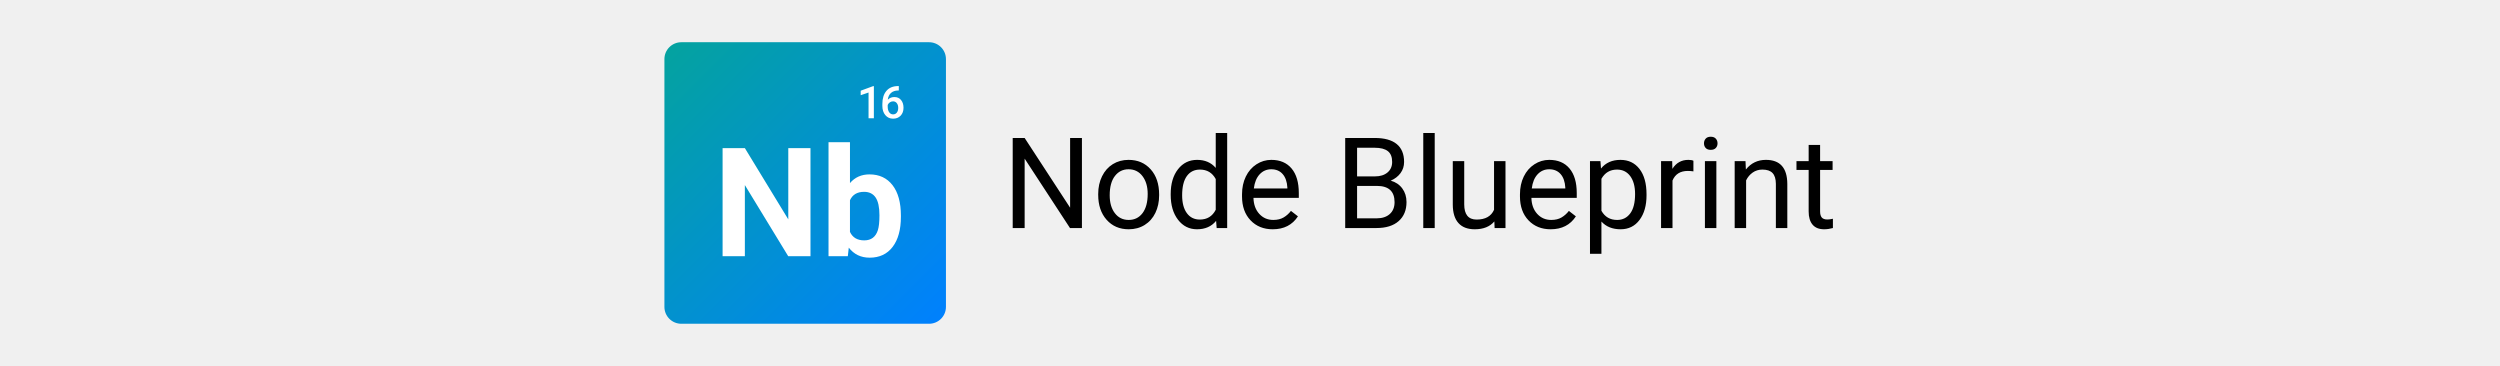
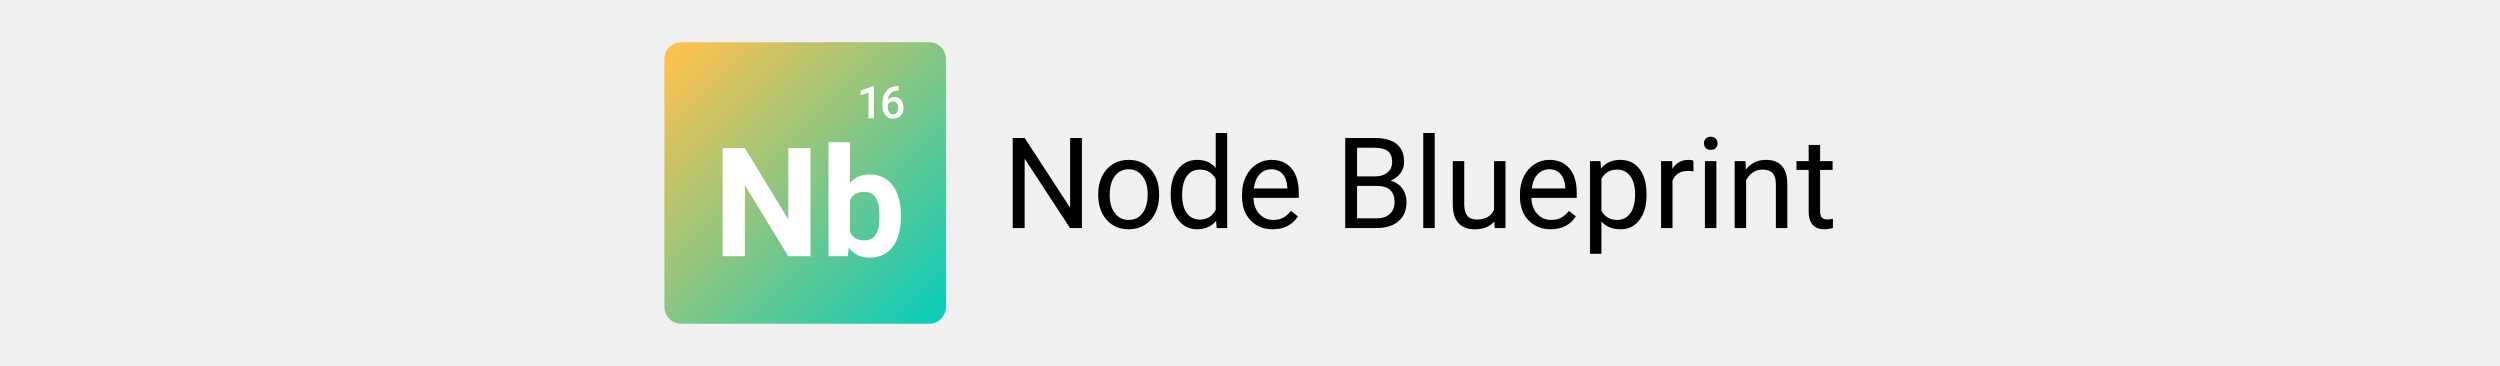
<svg xmlns="http://www.w3.org/2000/svg" width="888" height="130" viewBox="0 0 888 130">
  <defs>
-     <linearGradient x1="0%" y1="0%" y2="100%" id="a">
-       <stop stop-color="#04A39E" offset="0%" />
-       <stop stop-color="#0080FF" offset="100%" />
+     <linearGradient x1="2.665%" y1="2.665%" x2="98.729%" y2="98.729%" id="a">
+       <stop stop-color="#FFC14D" offset="0%" />
+       <stop stop-color="#08CCBB" offset="100%" />
    </linearGradient>
  </defs>
  <g fill="none" fill-rule="evenodd">
    <rect fill="url(#a)" x="236" y="15" width="100" height="100" rx="6" />
    <path d="M287.882 91h-7.91L264.574 65.74V91h-7.91V52.609h7.91l15.425 25.312v-25.312h7.884V91zm32.115-14.001c0 4.57-.976 8.134-2.927 10.692-1.951 2.558-4.676 3.836-8.174 3.836-3.094 0-5.563-1.187-7.409-3.56L301.145 91h-6.855V50.5h7.62v14.528c1.758-2.057 4.069-3.085 6.935-3.085 3.48 0 6.209 1.279 8.187 3.836 1.978 2.558 2.966 6.157 2.966 10.797v.422zm-7.62-.554c0-2.883-.457-4.988-1.371-6.315-.914-1.327-2.276-1.991-4.087-1.991-2.426 0-4.096.993-5.01 2.979v11.259c.932 2.004 2.619 3.006 5.062 3.006 2.461 0 4.078-1.213 4.852-3.639.369-1.16.554-2.927.554-5.3zM310.398 42h-1.891v-9.133l-2.789.953V32.219l4.438-1.633h.242V42zm8.859-11.43v1.57h-.234c-1.063.016-1.911.307-2.547.875-.635.568-1.013 1.372-1.133 2.414.609-.641 1.388-.961 2.336-.961 1.005 0 1.798.354 2.379 1.062.581.708.871 1.622.871 2.742 0 1.156-.34 2.092-1.02 2.809-.68.716-1.572 1.074-2.676 1.074-1.135 0-2.056-.419-2.762-1.258-.706-.839-1.059-1.937-1.059-3.297v-.648c0-1.995.486-3.557 1.457-4.688.971-1.13 2.368-1.695 4.191-1.695h.195zM317.219 36c-.417 0-.798.117-1.145.352s-.6.547-.762.938v.578c0 .844.177 1.514.531 2.012.354.497.812.746 1.375.746s1.008-.211 1.336-.633c.328-.422.492-.977.492-1.664s-.167-1.247-.5-1.68C318.214 36.216 317.771 36 317.219 36z" fill="#FFF" />
    <path d="M384.301 81h-4.241l-16.106-24.653V81h-4.241V49.008h4.241l16.15 24.763V49.008h4.197V81zm5.779-12.107c0-2.329.458-4.424 1.373-6.284.916-1.86 2.19-3.296 3.823-4.307 1.633-1.011 3.497-1.516 5.592-1.516 3.237 0 5.856 1.121 7.855 3.362 2 2.241 2.999 5.222 2.999 8.943v.286c0 2.314-.443 4.391-1.329 6.229-.886 1.838-2.153 3.27-3.801 4.296-1.648 1.025-3.541 1.538-5.68 1.538-3.223 0-5.834-1.121-7.833-3.362-2-2.241-2.999-5.208-2.999-8.899v-.286zm4.087.483c0 2.637.612 4.753 1.835 6.35 1.223 1.597 2.86 2.395 4.911 2.395 2.065 0 3.706-.809 4.922-2.428 1.216-1.619 1.824-3.885 1.824-6.801 0-2.607-.619-4.72-1.857-6.339-1.238-1.619-2.882-2.428-4.933-2.428-2.007 0-3.625.798-4.856 2.395-1.23 1.597-1.846 3.882-1.846 6.855zm21.665-.461c0-3.647.864-6.581 2.593-8.8 1.729-2.219 3.992-3.329 6.79-3.329 2.783 0 4.988.952 6.614 2.856V47.25h4.065V81h-3.735l-.198-2.549c-1.626 1.992-3.889 2.988-6.79 2.988-2.754 0-4.999-1.128-6.735-3.384-1.736-2.256-2.604-5.2-2.604-8.833v-.308zm4.065.461c0 2.695.557 4.805 1.67 6.328 1.113 1.523 2.651 2.285 4.614 2.285 2.578 0 4.46-1.157 5.647-3.472V63.598c-1.216-2.241-3.083-3.362-5.603-3.362-1.992 0-3.545.769-4.658 2.307-1.113 1.538-1.67 3.816-1.67 6.833zm32.168 12.063c-3.223 0-5.845-1.058-7.866-3.175-2.021-2.117-3.032-4.947-3.032-8.492v-.747c0-2.358.45-4.464 1.351-6.317.901-1.853 2.161-3.303 3.779-4.351 1.619-1.047 3.373-1.571 5.262-1.571 3.091 0 5.493 1.018 7.207 3.054 1.714 2.036 2.571 4.951 2.571 8.745v1.692h-16.106c.059 2.344.743 4.237 2.054 5.68 1.311 1.443 2.977 2.164 4.999 2.164 1.436 0 2.651-.293 3.647-.879.996-.586 1.868-1.362 2.615-2.329l2.483 1.934c-1.992 3.062-4.98 4.592-8.965 4.592zm-.505-21.313c-1.641 0-3.018.597-4.131 1.791-1.113 1.194-1.802 2.867-2.065 5.021h11.909v-.308c-.117-2.065-.674-3.666-1.67-4.801-.996-1.135-2.344-1.703-4.043-1.703zM477.816 81V49.008h10.459c3.472 0 6.083.718 7.833 2.153 1.75 1.436 2.626 3.56 2.626 6.372 0 1.494-.425 2.816-1.274 3.966-.85 1.15-2.007 2.04-3.472 2.67 1.729.483 3.094 1.403 4.098 2.758 1.003 1.355 1.505 2.97 1.505 4.845 0 2.871-.93 5.127-2.791 6.768C494.94 80.18 492.311 81 488.913 81h-11.096zm4.219-14.963V77.55h6.965c1.963 0 3.512-.509 4.647-1.527 1.135-1.018 1.703-2.421 1.703-4.208 0-3.853-2.095-5.779-6.284-5.779h-7.031zm0-3.384h6.372c1.846 0 3.322-.461 4.427-1.384 1.106-.923 1.659-2.175 1.659-3.757 0-1.758-.513-3.036-1.538-3.834-1.025-.798-2.585-1.198-4.68-1.198h-6.24V62.653zM509.611 81h-4.065V47.25h4.065V81zm21.182-2.351c-1.582 1.86-3.904 2.791-6.965 2.791-2.534 0-4.464-.736-5.79-2.208-1.326-1.472-1.996-3.651-2.01-6.537v-15.469h4.065v15.359c0 3.604 1.465 5.405 4.395 5.405 3.105 0 5.171-1.157 6.196-3.472V57.226h4.065V81h-3.867l-.088-2.351zm19.995 2.791c-3.223 0-5.845-1.058-7.866-3.175-2.021-2.117-3.032-4.947-3.032-8.492v-.747c0-2.358.45-4.464 1.351-6.317.901-1.853 2.161-3.303 3.779-4.351 1.619-1.047 3.373-1.571 5.262-1.571 3.091 0 5.493 1.018 7.207 3.054s2.571 4.951 2.571 8.745v1.692h-16.106c.059 2.344.743 4.237 2.054 5.68 1.311 1.443 2.977 2.164 4.999 2.164 1.436 0 2.651-.293 3.647-.879.996-.586 1.868-1.362 2.615-2.329l2.483 1.934c-1.992 3.062-4.98 4.592-8.965 4.592zm-.505-21.313c-1.641 0-3.018.597-4.131 1.791-1.113 1.194-1.802 2.867-2.065 5.021h11.909v-.308c-.117-2.065-.674-3.666-1.67-4.801-.996-1.135-2.344-1.703-4.043-1.703zm34.563 9.25c0 3.618-.828 6.533-2.483 8.745-1.655 2.212-3.896 3.318-6.724 3.318-2.886 0-5.156-.916-6.812-2.747V90.141h-4.065V57.226h3.713l.198 2.637c1.655-2.051 3.955-3.076 6.899-3.076 2.856 0 5.116 1.077 6.779 3.23 1.663 2.153 2.494 5.149 2.494 8.987v.374zm-4.065-.461c0-2.681-.571-4.797-1.714-6.35-1.143-1.553-2.71-2.329-4.702-2.329-2.461 0-4.307 1.091-5.537 3.274v11.36c1.216 2.168 3.076 3.252 5.581 3.252 1.948 0 3.497-.773 4.647-2.318 1.15-1.545 1.725-3.842 1.725-6.888zm20.72-8.042c-.615-.103-1.282-.154-2-.154-2.666 0-4.475 1.135-5.427 3.406V81h-4.065V57.226h3.955l.066 2.747c1.333-2.124 3.223-3.186 5.669-3.186.791 0 1.392.103 1.802.308v3.779zM609.652 81h-4.065V57.226h4.065V81zm-4.395-30.081c0-.659.201-1.216.604-1.67.403-.454 1-.681 1.791-.681s1.392.227 1.802.681c.41.454.615 1.011.615 1.67 0 .659-.205 1.208-.615 1.648-.41.439-1.011.659-1.802.659-.791 0-1.388-.22-1.791-.659-.403-.439-.604-.989-.604-1.648zm14.744 6.306l.132 2.988c1.816-2.285 4.189-3.428 7.119-3.428 5.024 0 7.559 2.834 7.603 8.503V81h-4.065V65.268c-.015-1.714-.406-2.981-1.176-3.801s-1.967-1.23-3.593-1.23c-1.318 0-2.476.352-3.472 1.055-.996.703-1.772 1.626-2.329 2.769V81h-4.065V57.226h3.845zm26.499-5.757v5.757h4.438v3.142h-4.438v14.744c0 .952.198 1.666.593 2.142.396.476 1.069.714 2.021.714.469 0 1.113-.088 1.934-.264V81c-1.069.293-2.109.439-3.12.439-1.816 0-3.186-.549-4.109-1.648-.923-1.099-1.384-2.659-1.384-4.68V60.368h-4.329v-3.142h4.329V51.469h4.065z" fill="#000" />
  </g>
</svg>
